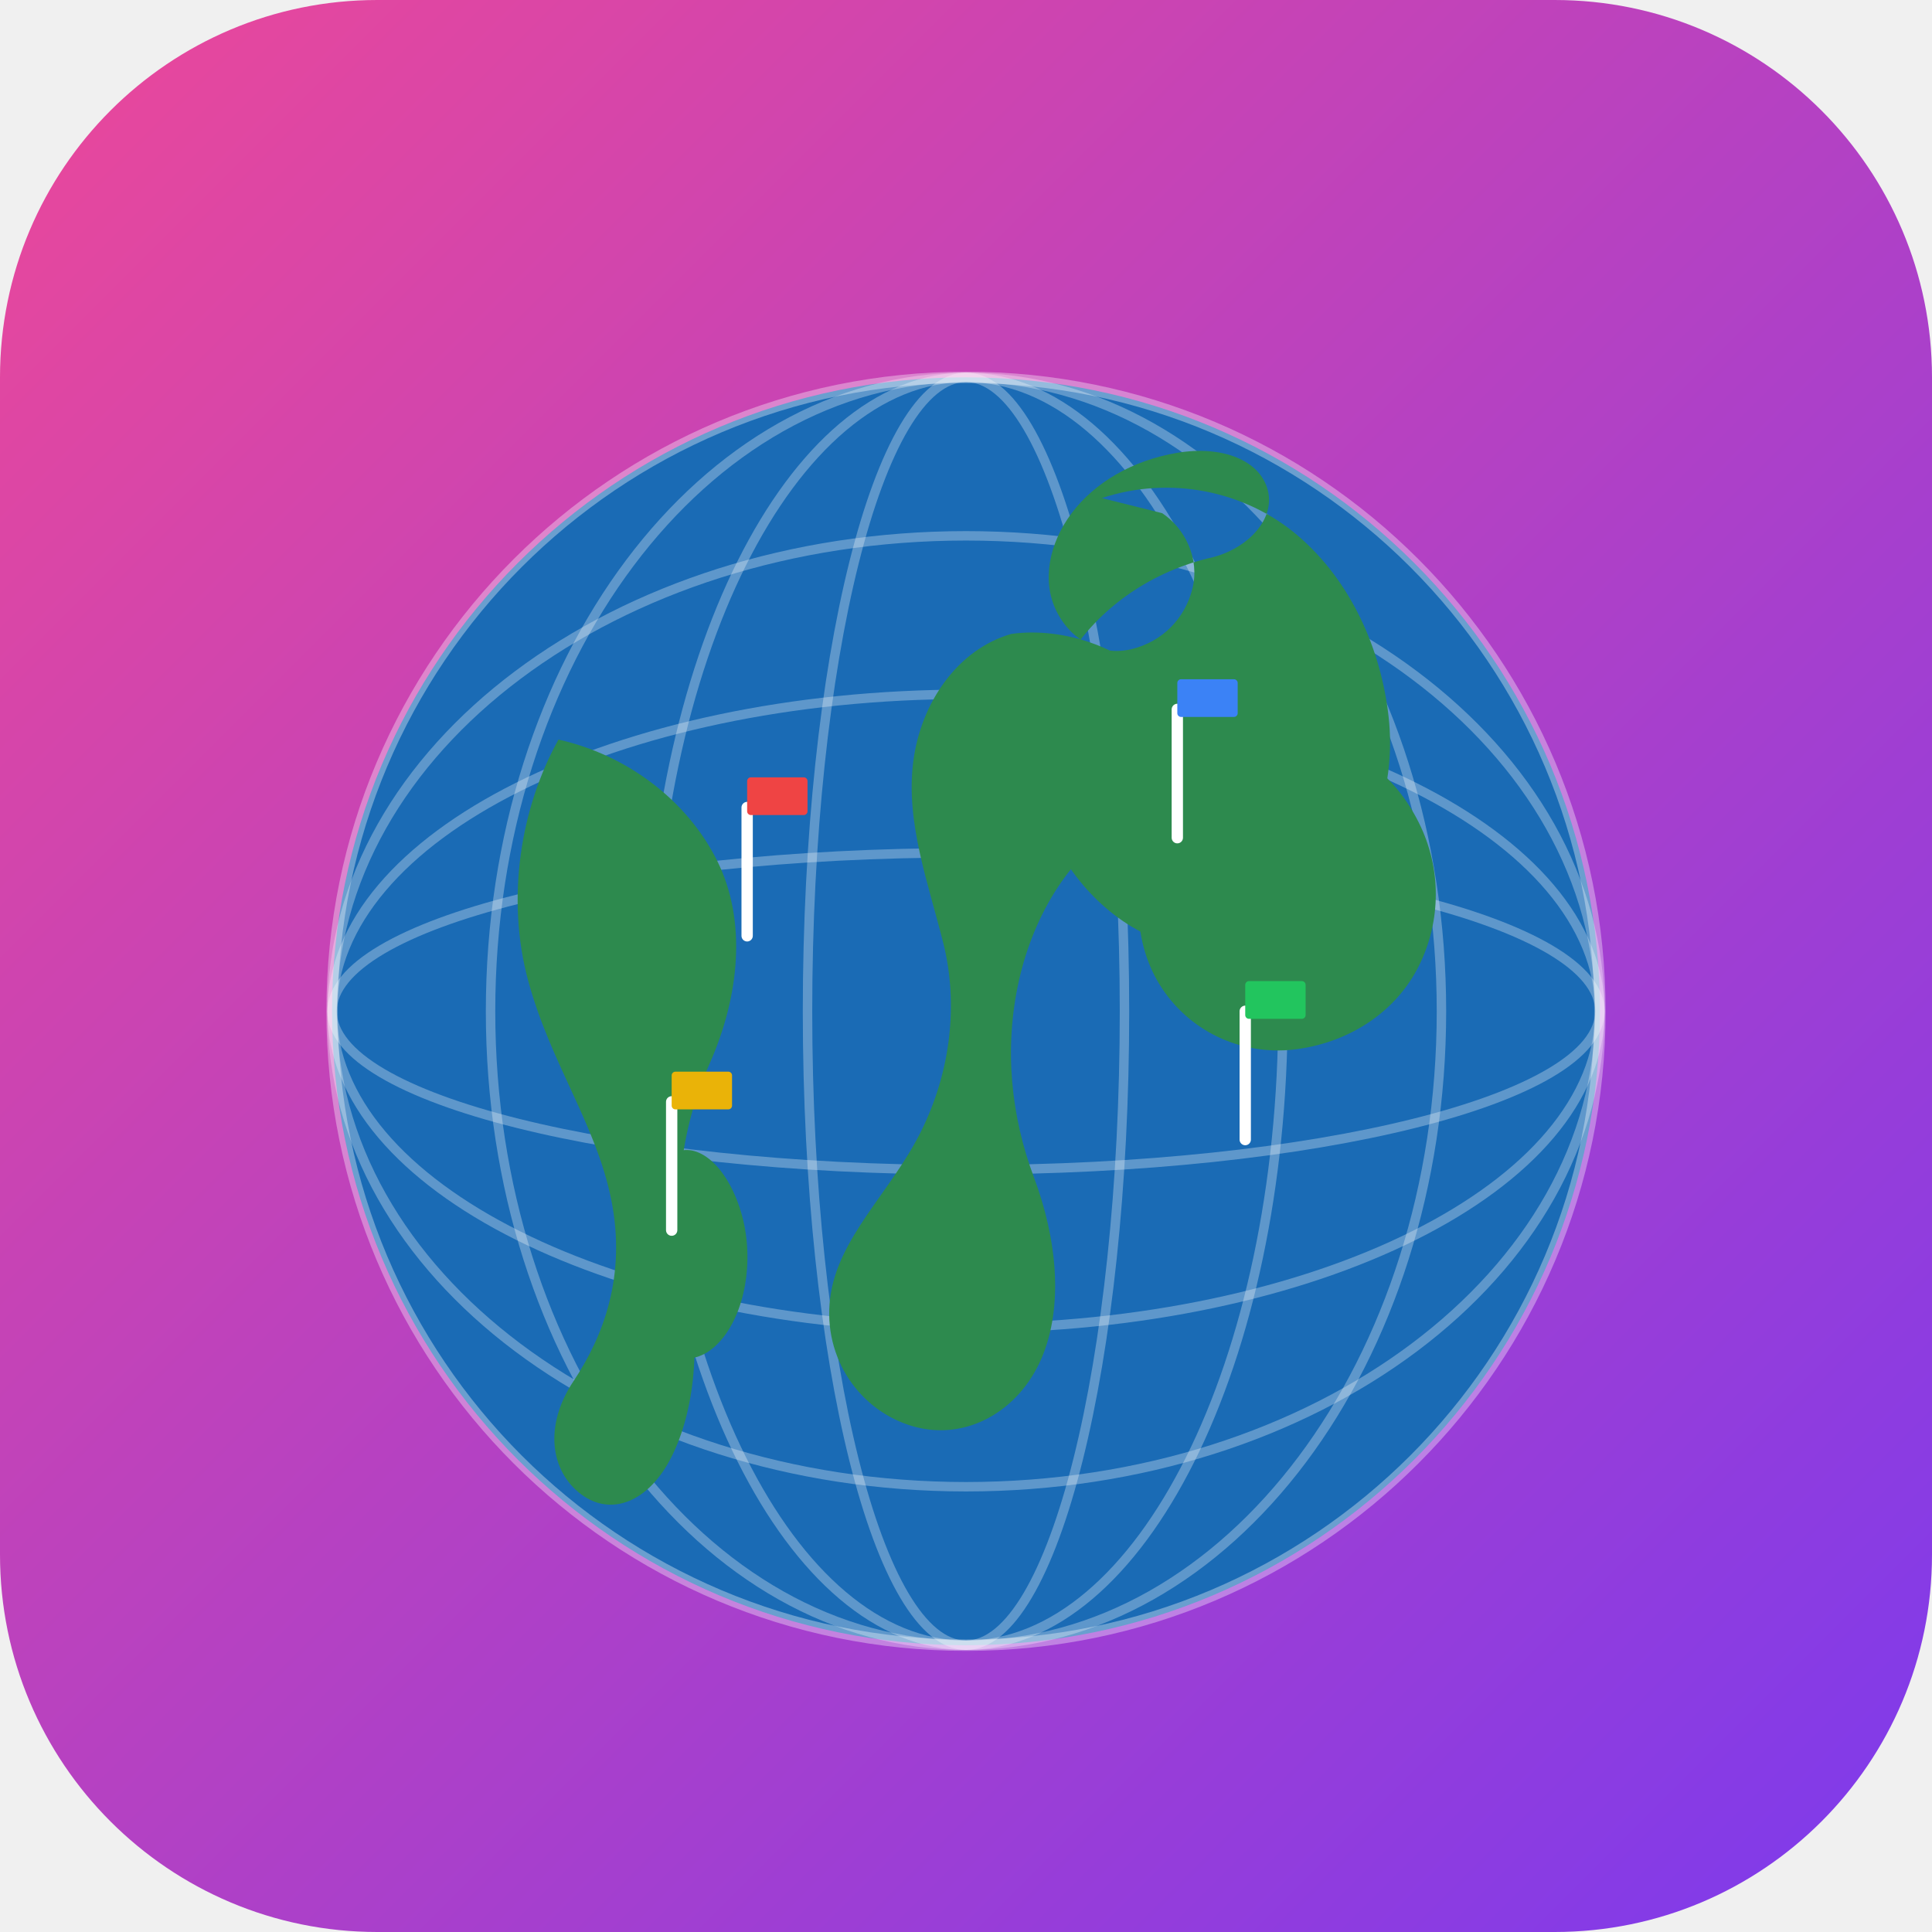
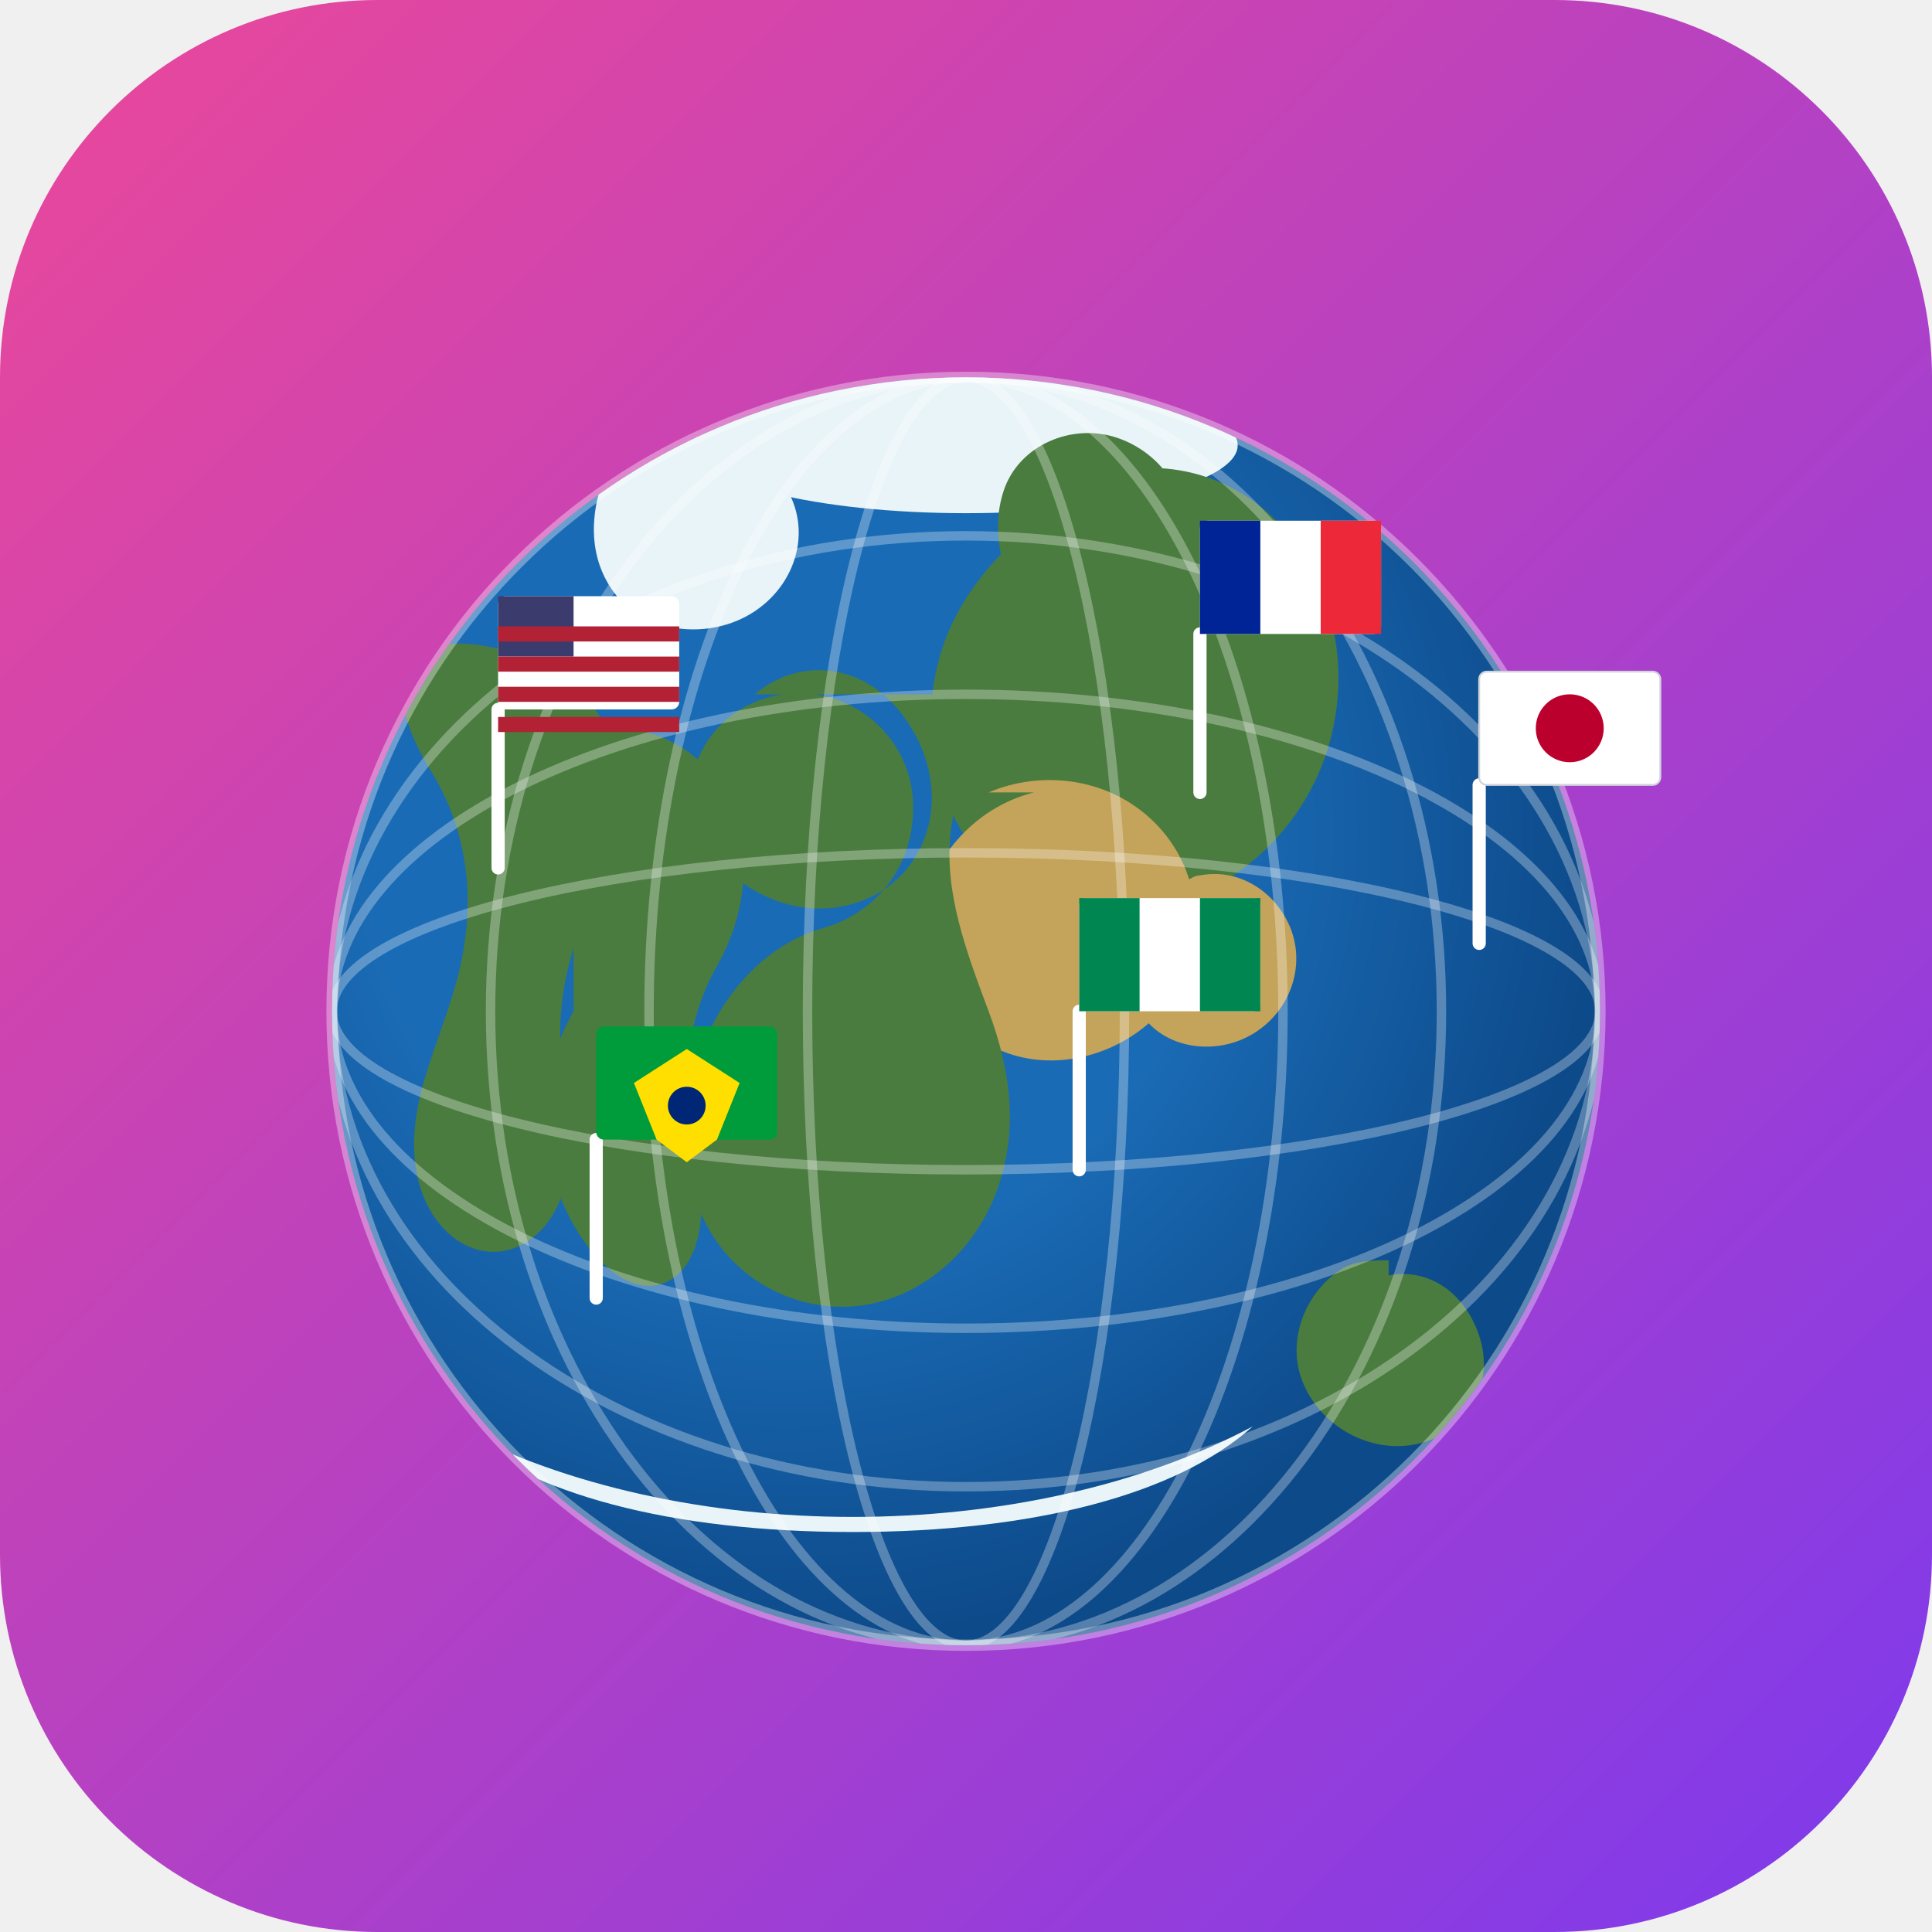
<svg xmlns="http://www.w3.org/2000/svg" viewBox="0 0 512 512" width="512" height="512">
  <defs>
    <linearGradient id="bg" x1="0%" y1="0%" x2="100%" y2="100%">
      <stop offset="0%" stop-color="#ec4899" />
      <stop offset="100%" stop-color="#7c3aed" />
    </linearGradient>
+     <radialGradient id="oceanShade" cx="36%" cy="36%" r="64%">
+       <stop offset="0%" stop-color="#1a6bb5" />
+       <stop offset="52%" stop-color="#1a6bb5" />
+       <stop offset="100%" stop-color="#0d4a8a" />
+     </radialGradient>
    <clipPath id="iconClip">
      <rect width="512" height="512" rx="100" ry="100" />
+     </clipPath>
+     <clipPath id="globeClip">
+       <circle cx="256" cy="268" r="168" />
    </clipPath>
  </defs>
  <g clip-path="url(#iconClip)">
    <rect width="512" height="512" fill="url(#bg)" />
-     <circle cx="256" cy="268" r="168" fill="#1a6bb5" />
-     <g fill="none" stroke="#ffffff" stroke-opacity="0.3" stroke-width="2.5">
+     <circle cx="256" cy="268" r="168" fill="url(#oceanShade)" />
+     <g clip-path="url(#globeClip)">
+       <ellipse cx="256" cy="118" rx="72" ry="18" fill="#e8f4f8" />
+       <path fill="#e8f4f8" d="M162 122c14-10 34-8 44 4 10 12 6 28-6 36-12 8-30 6-38-6-8-12-4-26 0-34z" />
+       <path fill="#4a7c3f" d="M108 152c-6 16-4 36 6 52 10 16 12 34 8 52-4 18-14 34-12 52 2 18 16 28 28 22 12-6 16-24 12-42-4-18 0-38 10-54 10-16 8-34-4-48-12-14-32-18-48-14z" />
+       <path fill="#4a7c3f" d="M152 268c-8 14-10 32-4 48 6 16 18 28 28 24 10-4 12-20 8-36-4-16-2-34 6-48 8-14 10-32 2-46-8-14-24-20-40-16z" />
+       <path fill="#4a7c3f" d="M286 128c18-8 40-4 54 12 14 16 18 38 12 58-6 20-22 36-42 42-20 6-42 0-54-18-12-18-12-42-2-60 10-18 28-32 50-32 14 0 26 10 28 24 2 14-8 26-22 30-14 4-30-2-36-16-6-14-2-30 10-38 12-8 28-6 36 6 8 12 4 26-8 34-12 8-26 6-36-4-10-10-14-24-10-36 4-12 18-18 30-14 12 4 20 16 18 28-2 12-14 20-26 18-12-2-20-14-18-26 2-12 14-20 26-18 12 2 18 14 14 26-4 12-18 18-30 14z" />
+       <path fill="#c4a35a" d="M262 210c14-6 32-4 44 8 12 12 14 30 6 44-8 14-26 22-42 18-16-4-28-20-26-36 2-16 14-30 30-34z" />
+       <path fill="#c4a35a" d="M318 232c10-2 20 4 24 14 4 10 0 22-10 28-10 6-24 4-30-6-6-10-2-24 8-32 4-2 6-4 8-4z" />
+       <path fill="#4a7c3f" d="M274 184c-12 6-20 20-22 36-2 16 4 32 10 48 6 16 8 32 2 48-6 16-20 28-36 30-16 2-32-6-40-20-8-14-8-32-2-48 6-16 18-28 32-32 14-4 24-16 24-32 0-16-12-28-26-30-14-2-28 6-32 20-4 14 6 28 20 34 14 6 30 2 38-10 8-12 6-28-4-40-10-12-26-14-38-4z" />
+       <path fill="#4a7c3f" d="M368 338c10-2 20 4 24 16 4 12-2 24-14 28-12 4-26-2-32-14-6-12 0-26 10-32 4-2 8-2 12-2z" />
+       <path fill="#e8f4f8" d="M120 378c30 16 68 24 106 24s76-8 106-24c-20 18-58 28-106 28s-86-10-106-28z" />
+     </g>
+     <g clip-path="url(#globeClip)" fill="none" stroke="#ffffff" stroke-opacity="0.3" stroke-width="2.5">
      <ellipse cx="256" cy="268" rx="168" ry="42" />
      <ellipse cx="256" cy="268" rx="168" ry="84" />
      <ellipse cx="256" cy="268" rx="168" ry="126" />
      <ellipse cx="256" cy="268" rx="42" ry="168" />
      <ellipse cx="256" cy="268" rx="84" ry="168" />
      <ellipse cx="256" cy="268" rx="126" ry="168" />
    </g>
-     <g fill="#2d8a4e">
-       <path d="M148 196c-10 18-14 42-8 64 6 22 18 38 22 58 4 20-2 36-10 48-8 12-6 24 2 30 8 6 18 2 24-10 6-12 8-30 4-48-4-18-2-38 6-56 8-18 10-38 2-54-8-16-24-28-42-32z" />
-       <path d="M168 318c-4 14-2 28 4 36 6 8 14 8 20 0 6-8 8-22 4-34-4-12-12-18-18-14-6 4-8 8-10 12z" />
-       <path d="M268 168c-14 4-24 18-26 34-2 16 4 32 8 48 4 16 2 34-6 50-8 16-22 28-24 44-2 16 8 30 22 34 14 4 28-4 34-18 6-14 4-32-2-48-6-16-8-34-4-52 4-18 14-34 28-42 14-8 18-22 10-34-8-12-26-18-40-16z" />
-       <path d="M292 132c18-6 38-2 52 10 14 12 22 30 24 48 2 18-4 36-16 48-12 12-28 16-42 12-14-4-26-16-32-30-6-14-4-30 4-44 8-14 22-24 38-28 10-2 18-10 16-18-2-8-12-12-24-10-12 2-22 8-28 16-6 8-8 18-4 26 4 8 12 12 20 10 8-2 14-8 16-16 2-8-2-16-8-20z" />
-       <path d="M348 196c12 2 22 10 28 22 6 12 6 26 0 38-6 12-18 20-32 22-14 2-28-4-36-16-8-12-8-28-2-40 6-12 18-20 32-22 4 0 8-2 10-4z" />
-     </g>
    <circle cx="256" cy="268" r="168" fill="none" stroke="#ffffff" stroke-opacity="0.35" stroke-width="3" />
    <g>
-       <line x1="198" y1="214" x2="198" y2="248" stroke="#ffffff" stroke-width="3" stroke-linecap="round" />
-       <rect x="198" y="206" width="16" height="10" rx="1" fill="#ef4444" />
-       <line x1="312" y1="188" x2="312" y2="222" stroke="#ffffff" stroke-width="3" stroke-linecap="round" />
-       <rect x="312" y="180" width="16" height="10" rx="1" fill="#3b82f6" />
-       <line x1="330" y1="268" x2="330" y2="302" stroke="#ffffff" stroke-width="3" stroke-linecap="round" />
-       <rect x="330" y="260" width="16" height="10" rx="1" fill="#22c55e" />
-       <line x1="178" y1="292" x2="178" y2="326" stroke="#ffffff" stroke-width="3" stroke-linecap="round" />
-       <rect x="178" y="284" width="16" height="10" rx="1" fill="#eab308" />
+       <g transform="translate(318, 168)">
+         <line x1="0" y1="0" x2="0" y2="42" stroke="#ffffff" stroke-width="3.5" stroke-linecap="round" />
+         <rect x="0" y="-30" width="48" height="30" rx="2" fill="#ffffff" />
+         <rect x="0" y="-30" width="16" height="30" fill="#002395" />
+         <rect x="32" y="-30" width="16" height="30" fill="#ed2939" />
+       </g>
+       <g transform="translate(158, 302)">
+         <line x1="0" y1="0" x2="0" y2="42" stroke="#ffffff" stroke-width="3.5" stroke-linecap="round" />
+         <rect x="0" y="-30" width="48" height="30" rx="2" fill="#009c3b" />
+         <polygon points="24,-24 38,-15 32,0 24,6 16,0 10,-15" fill="#ffdf00" />
+         <circle cx="24" cy="-9" r="5" fill="#002776" />
+       </g>
+       <g transform="translate(132, 188)">
+         <line x1="0" y1="0" x2="0" y2="42" stroke="#ffffff" stroke-width="3.5" stroke-linecap="round" />
+         <rect x="0" y="-30" width="48" height="30" rx="2" fill="#ffffff" />
+         <rect x="0" y="-30" width="20" height="16" fill="#3c3b6e" />
+         <rect x="0" y="-14" width="48" height="4" fill="#b22234" />
+         <rect x="0" y="-6" width="48" height="4" fill="#b22234" />
+         <rect x="0" y="2" width="48" height="4" fill="#b22234" />
+         <rect x="0" y="-22" width="48" height="4" fill="#b22234" />
+       </g>
+       <g transform="translate(392, 208)">
+         <line x1="0" y1="0" x2="0" y2="42" stroke="#ffffff" stroke-width="3.5" stroke-linecap="round" />
+         <rect x="0" y="-30" width="48" height="30" rx="2" fill="#ffffff" stroke="#d1d5db" stroke-width="0.5" />
+         <circle cx="24" cy="-15" r="9" fill="#bc002d" />
+       </g>
+       <g transform="translate(286, 268)">
+         <line x1="0" y1="0" x2="0" y2="42" stroke="#ffffff" stroke-width="3.5" stroke-linecap="round" />
+         <rect x="0" y="-30" width="48" height="30" rx="2" fill="#ffffff" />
+         <rect x="0" y="-30" width="16" height="30" fill="#008751" />
+         <rect x="32" y="-30" width="16" height="30" fill="#008751" />
+       </g>
    </g>
  </g>
</svg>
